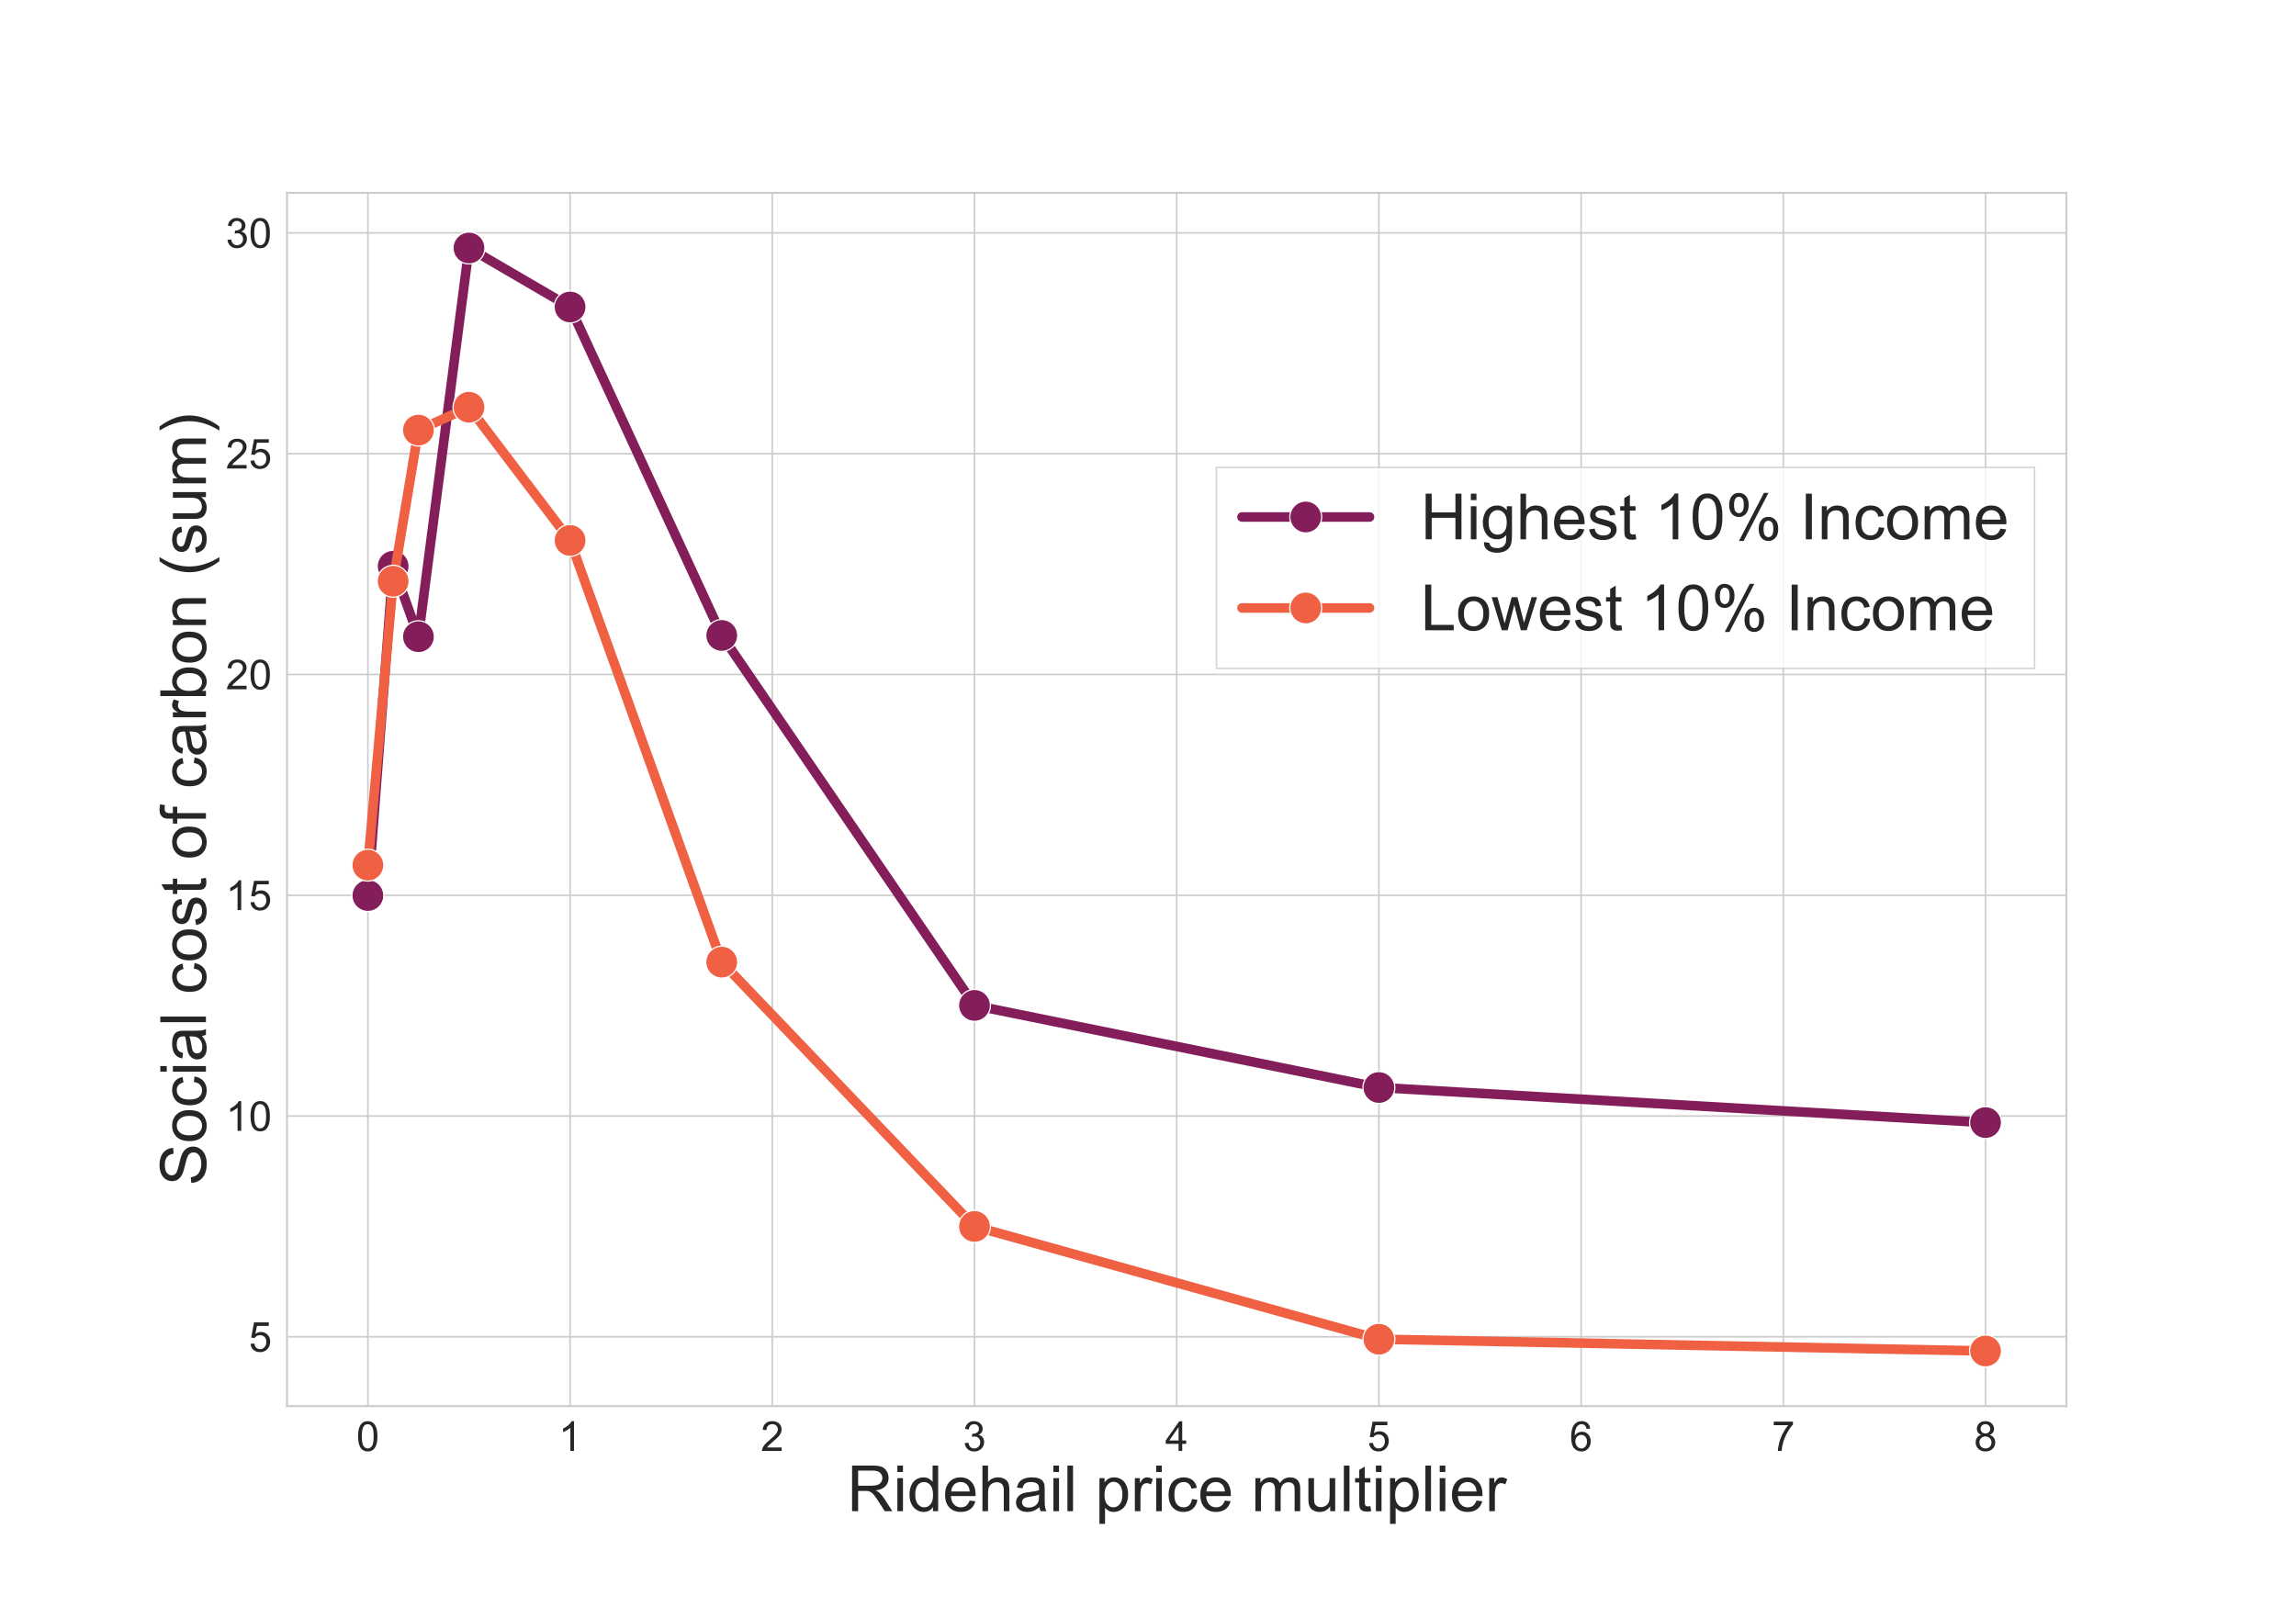
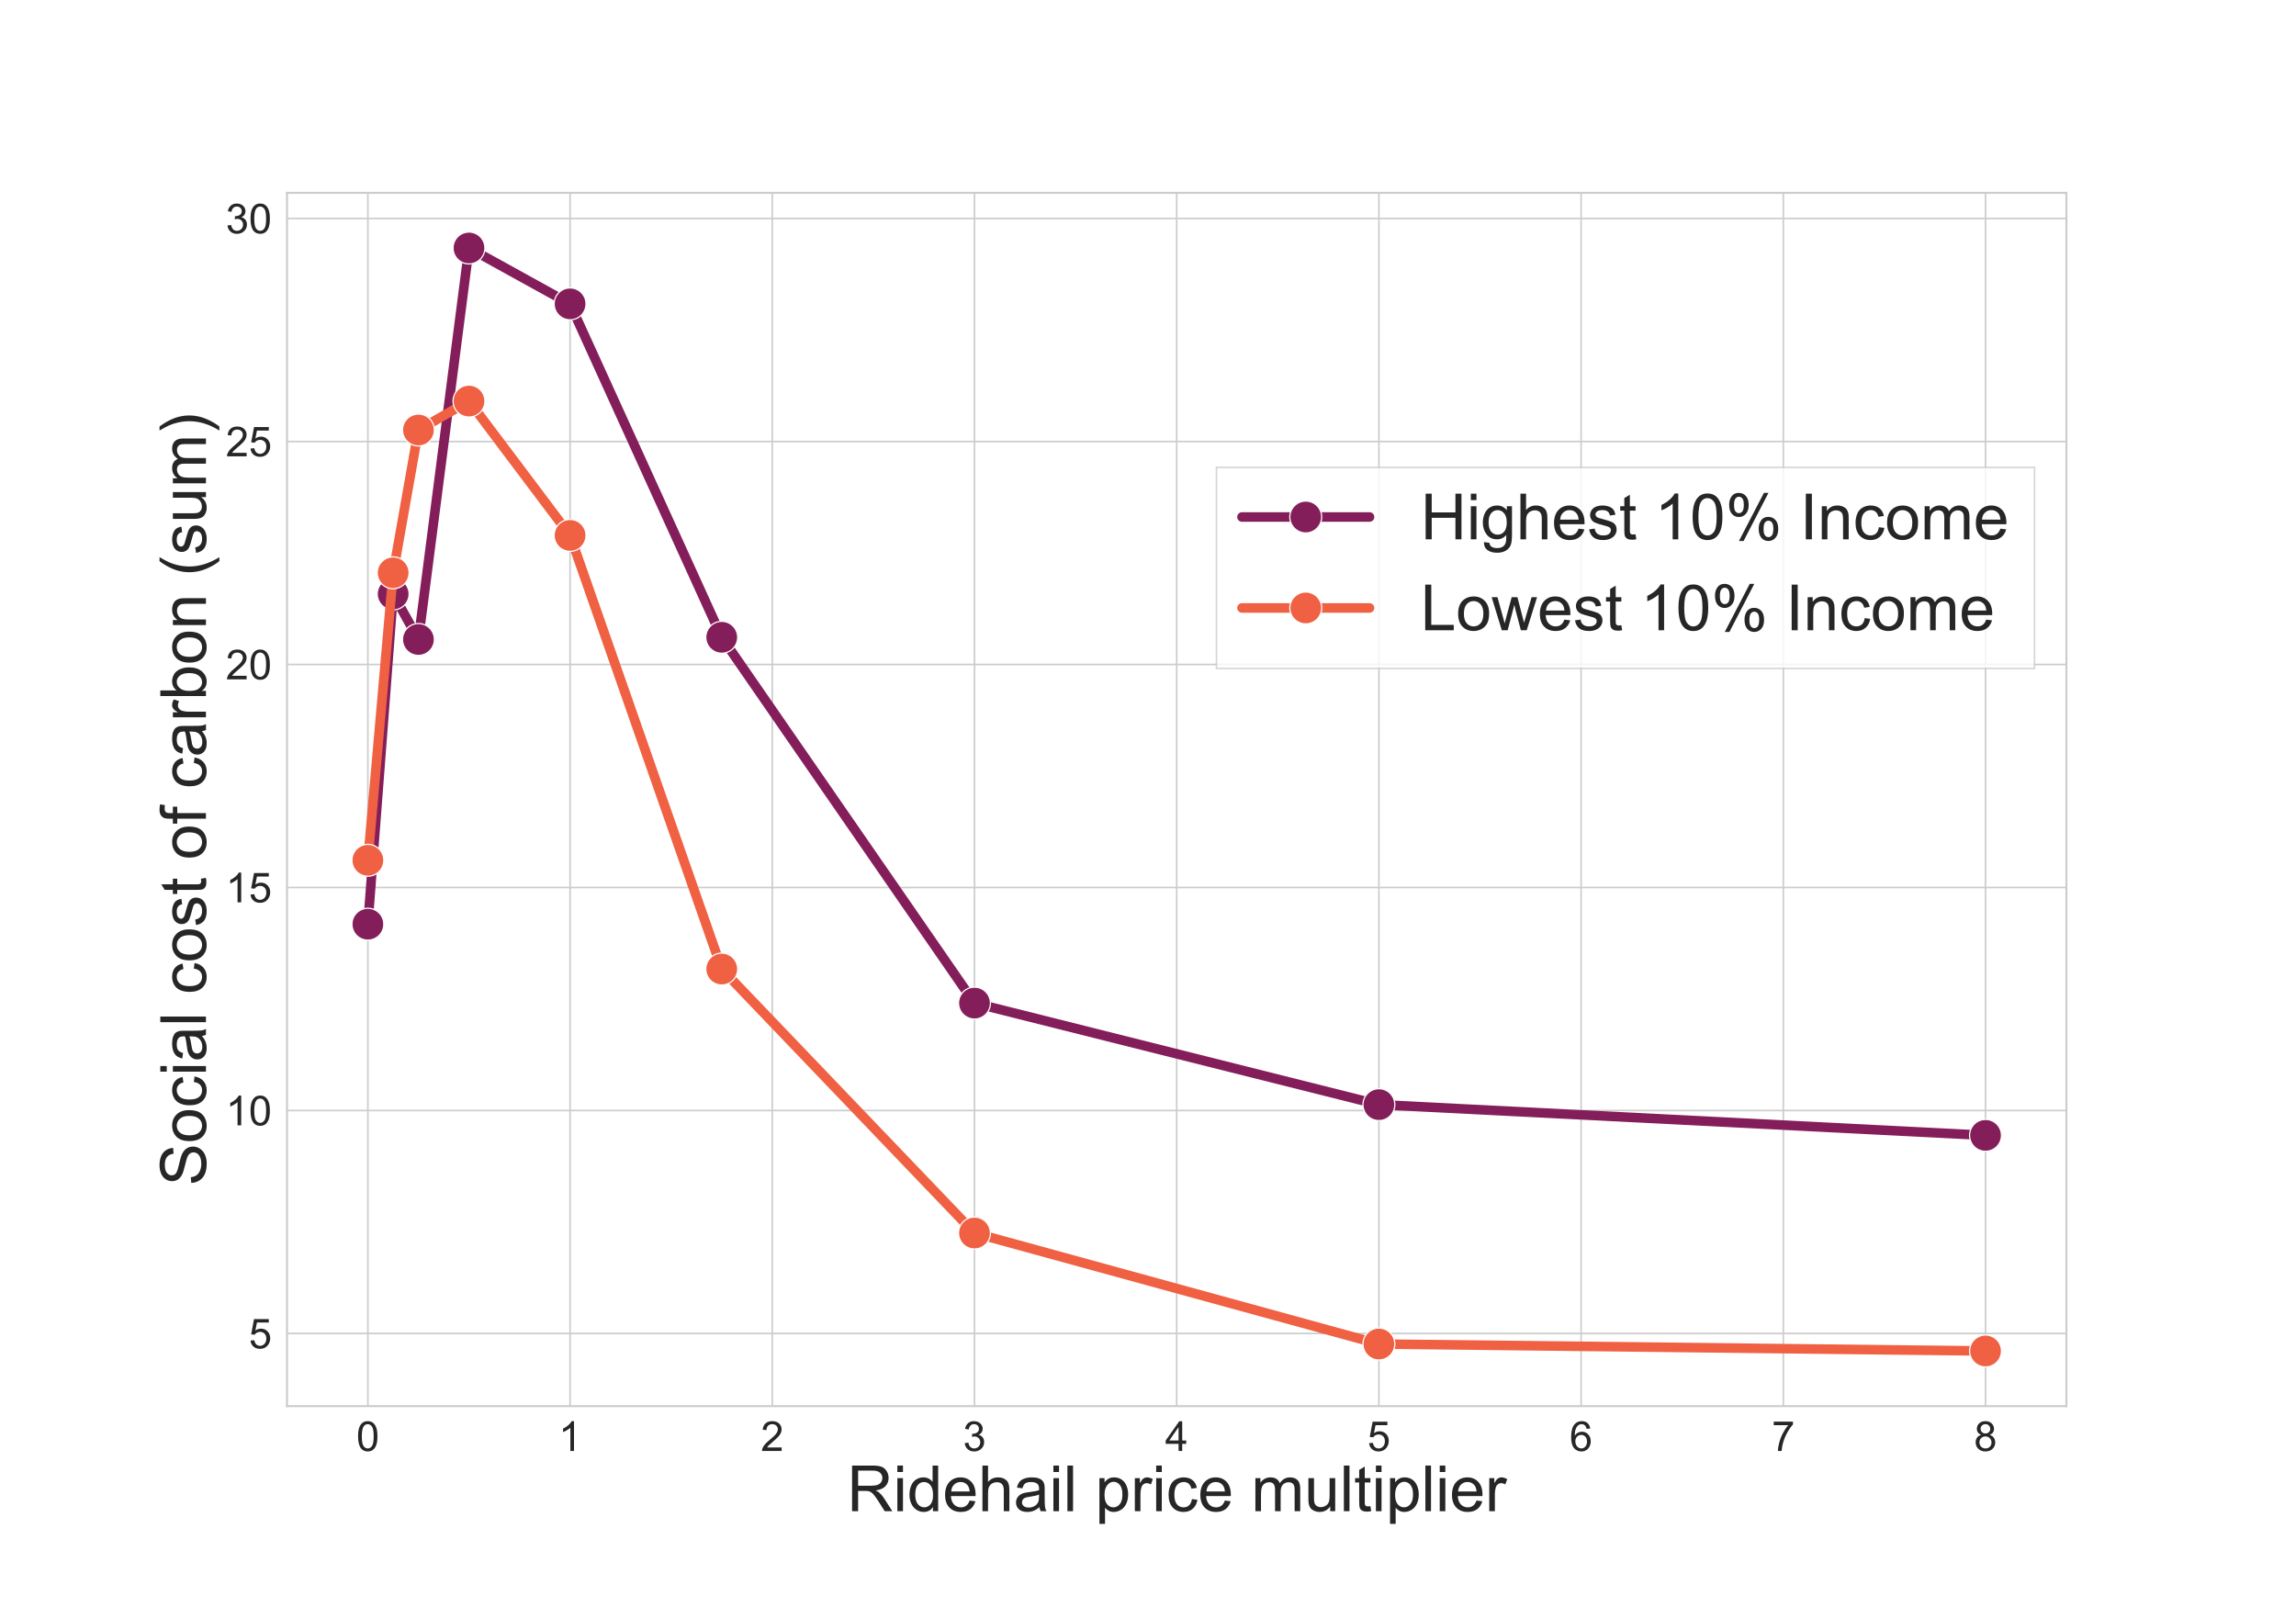
<svg xmlns="http://www.w3.org/2000/svg" xmlns:xlink="http://www.w3.org/1999/xlink" width="1440pt" height="1008pt" viewBox="0 0 1440 1008" version="1.1">
  <defs>
    <style type="text/css">*{stroke-linejoin: round; stroke-linecap: butt}</style>
  </defs>
  <g id="figure_1">
    <g id="patch_1">
      <path d="M 0 1008  L 1440 1008  L 1440 0  L 0 0  z " style="fill: #ffffff" />
    </g>
    <g id="axes_1">
      <g id="patch_2">
        <path d="M 180 882  L 1296 882  L 1296 120.96  L 180 120.96  z " style="fill: #ffffff" />
      </g>
      <g id="matplotlib.axis_1">
        <g id="xtick_1">
          <g id="line2d_1">
-             <path d="M 230.727 882  L 230.727 120.96  " clip-path="url(#p558433b19e)" style="fill: none; stroke: #cccccc; stroke-linecap: round" />
+             <path d="M 230.727 882  L 230.727 120.96  " clip-path="url(#peaf18dfb28)" style="fill: none; stroke: #cccccc; stroke-linecap: round" />
          </g>
          <g id="text_1">
            <g style="fill: #262626" transform="translate(223.4981 910.1103)scale(0.26 -0.26)">
              <defs>
                <path id="ArialMT-30" d="M 266 2259  Q 266 3072 433 3567  Q 600 4063 929 4331  Q 1259 4600 1759 4600  Q 2128 4600 2406 4451  Q 2684 4303 2865 4023  Q 3047 3744 3150 3342  Q 3253 2941 3253 2259  Q 3253 1453 3087 958  Q 2922 463 2592 192  Q 2263 -78 1759 -78  Q 1097 -78 719 397  Q 266 969 266 2259  z M 844 2259  Q 844 1131 1108 757  Q 1372 384 1759 384  Q 2147 384 2411 759  Q 2675 1134 2675 2259  Q 2675 3391 2411 3762  Q 2147 4134 1753 4134  Q 1366 4134 1134 3806  Q 844 3388 844 2259  z " transform="scale(0.015625)" />
              </defs>
              <use xlink:href="#ArialMT-30" />
            </g>
          </g>
        </g>
        <g id="xtick_2">
          <g id="line2d_2">
-             <path d="M 357.545 882  L 357.545 120.96  " clip-path="url(#p558433b19e)" style="fill: none; stroke: #cccccc; stroke-linecap: round" />
+             <path d="M 357.545 882  L 357.545 120.96  " clip-path="url(#peaf18dfb28)" style="fill: none; stroke: #cccccc; stroke-linecap: round" />
          </g>
          <g id="text_2">
            <g style="fill: #262626" transform="translate(350.3162 910.1103)scale(0.26 -0.26)">
              <defs>
                <path id="ArialMT-31" d="M 2384 0  L 1822 0  L 1822 3584  Q 1619 3391 1289 3197  Q 959 3003 697 2906  L 697 3450  Q 1169 3672 1522 3987  Q 1875 4303 2022 4600  L 2384 4600  L 2384 0  z " transform="scale(0.015625)" />
              </defs>
              <use xlink:href="#ArialMT-31" />
            </g>
          </g>
        </g>
        <g id="xtick_3">
          <g id="line2d_3">
-             <path d="M 484.364 882  L 484.364 120.96  " clip-path="url(#p558433b19e)" style="fill: none; stroke: #cccccc; stroke-linecap: round" />
+             <path d="M 484.364 882  L 484.364 120.96  " clip-path="url(#peaf18dfb28)" style="fill: none; stroke: #cccccc; stroke-linecap: round" />
          </g>
          <g id="text_3">
            <g style="fill: #262626" transform="translate(477.1344 910.1103)scale(0.26 -0.26)">
              <defs>
                <path id="ArialMT-32" d="M 3222 541  L 3222 0  L 194 0  Q 188 203 259 391  Q 375 700 629 1000  Q 884 1300 1366 1694  Q 2113 2306 2375 2664  Q 2638 3022 2638 3341  Q 2638 3675 2398 3904  Q 2159 4134 1775 4134  Q 1369 4134 1125 3890  Q 881 3647 878 3216  L 300 3275  Q 359 3922 746 4261  Q 1134 4600 1788 4600  Q 2447 4600 2831 4234  Q 3216 3869 3216 3328  Q 3216 3053 3103 2787  Q 2991 2522 2730 2228  Q 2469 1934 1863 1422  Q 1356 997 1212 845  Q 1069 694 975 541  L 3222 541  z " transform="scale(0.015625)" />
              </defs>
              <use xlink:href="#ArialMT-32" />
            </g>
          </g>
        </g>
        <g id="xtick_4">
          <g id="line2d_4">
-             <path d="M 611.182 882  L 611.182 120.96  " clip-path="url(#p558433b19e)" style="fill: none; stroke: #cccccc; stroke-linecap: round" />
+             <path d="M 611.182 882  L 611.182 120.96  " clip-path="url(#peaf18dfb28)" style="fill: none; stroke: #cccccc; stroke-linecap: round" />
          </g>
          <g id="text_4">
            <g style="fill: #262626" transform="translate(603.9526 910.1103)scale(0.26 -0.26)">
              <defs>
                <path id="ArialMT-33" d="M 269 1209  L 831 1284  Q 928 806 1161 595  Q 1394 384 1728 384  Q 2125 384 2398 659  Q 2672 934 2672 1341  Q 2672 1728 2419 1979  Q 2166 2231 1775 2231  Q 1616 2231 1378 2169  L 1441 2663  Q 1497 2656 1531 2656  Q 1891 2656 2178 2843  Q 2466 3031 2466 3422  Q 2466 3731 2256 3934  Q 2047 4138 1716 4138  Q 1388 4138 1169 3931  Q 950 3725 888 3313  L 325 3413  Q 428 3978 793 4289  Q 1159 4600 1703 4600  Q 2078 4600 2393 4439  Q 2709 4278 2876 4000  Q 3044 3722 3044 3409  Q 3044 3113 2884 2869  Q 2725 2625 2413 2481  Q 2819 2388 3044 2092  Q 3269 1797 3269 1353  Q 3269 753 2831 336  Q 2394 -81 1725 -81  Q 1122 -81 723 278  Q 325 638 269 1209  z " transform="scale(0.015625)" />
              </defs>
              <use xlink:href="#ArialMT-33" />
            </g>
          </g>
        </g>
        <g id="xtick_5">
          <g id="line2d_5">
-             <path d="M 738 882  L 738 120.96  " clip-path="url(#p558433b19e)" style="fill: none; stroke: #cccccc; stroke-linecap: round" />
+             <path d="M 738 882  L 738 120.96  " clip-path="url(#peaf18dfb28)" style="fill: none; stroke: #cccccc; stroke-linecap: round" />
          </g>
          <g id="text_5">
            <g style="fill: #262626" transform="translate(730.7708 910.1103)scale(0.26 -0.26)">
              <defs>
                <path id="ArialMT-34" d="M 2069 0  L 2069 1097  L 81 1097  L 81 1613  L 2172 4581  L 2631 4581  L 2631 1613  L 3250 1613  L 3250 1097  L 2631 1097  L 2631 0  L 2069 0  z M 2069 1613  L 2069 3678  L 634 1613  L 2069 1613  z " transform="scale(0.015625)" />
              </defs>
              <use xlink:href="#ArialMT-34" />
            </g>
          </g>
        </g>
        <g id="xtick_6">
          <g id="line2d_6">
-             <path d="M 864.818 882  L 864.818 120.96  " clip-path="url(#p558433b19e)" style="fill: none; stroke: #cccccc; stroke-linecap: round" />
+             <path d="M 864.818 882  L 864.818 120.96  " clip-path="url(#peaf18dfb28)" style="fill: none; stroke: #cccccc; stroke-linecap: round" />
          </g>
          <g id="text_6">
            <g style="fill: #262626" transform="translate(857.589 910.1103)scale(0.26 -0.26)">
              <defs>
                <path id="ArialMT-35" d="M 266 1200  L 856 1250  Q 922 819 1161 601  Q 1400 384 1738 384  Q 2144 384 2425 690  Q 2706 997 2706 1503  Q 2706 1984 2436 2262  Q 2166 2541 1728 2541  Q 1456 2541 1237 2417  Q 1019 2294 894 2097  L 366 2166  L 809 4519  L 3088 4519  L 3088 3981  L 1259 3981  L 1013 2750  Q 1425 3038 1878 3038  Q 2478 3038 2890 2622  Q 3303 2206 3303 1553  Q 3303 931 2941 478  Q 2500 -78 1738 -78  Q 1113 -78 717 272  Q 322 622 266 1200  z " transform="scale(0.015625)" />
              </defs>
              <use xlink:href="#ArialMT-35" />
            </g>
          </g>
        </g>
        <g id="xtick_7">
          <g id="line2d_7">
-             <path d="M 991.636 882  L 991.636 120.96  " clip-path="url(#p558433b19e)" style="fill: none; stroke: #cccccc; stroke-linecap: round" />
+             <path d="M 991.636 882  L 991.636 120.96  " clip-path="url(#peaf18dfb28)" style="fill: none; stroke: #cccccc; stroke-linecap: round" />
          </g>
          <g id="text_7">
            <g style="fill: #262626" transform="translate(984.4071 910.1103)scale(0.26 -0.26)">
              <defs>
                <path id="ArialMT-36" d="M 3184 3459  L 2625 3416  Q 2550 3747 2413 3897  Q 2184 4138 1850 4138  Q 1581 4138 1378 3988  Q 1113 3794 959 3422  Q 806 3050 800 2363  Q 1003 2672 1297 2822  Q 1591 2972 1913 2972  Q 2475 2972 2870 2558  Q 3266 2144 3266 1488  Q 3266 1056 3080 686  Q 2894 316 2569 119  Q 2244 -78 1831 -78  Q 1128 -78 684 439  Q 241 956 241 2144  Q 241 3472 731 4075  Q 1159 4600 1884 4600  Q 2425 4600 2770 4297  Q 3116 3994 3184 3459  z M 888 1484  Q 888 1194 1011 928  Q 1134 663 1356 523  Q 1578 384 1822 384  Q 2178 384 2434 671  Q 2691 959 2691 1453  Q 2691 1928 2437 2201  Q 2184 2475 1800 2475  Q 1419 2475 1153 2201  Q 888 1928 888 1484  z " transform="scale(0.015625)" />
              </defs>
              <use xlink:href="#ArialMT-36" />
            </g>
          </g>
        </g>
        <g id="xtick_8">
          <g id="line2d_8">
-             <path d="M 1118.455 882  L 1118.455 120.96  " clip-path="url(#p558433b19e)" style="fill: none; stroke: #cccccc; stroke-linecap: round" />
+             <path d="M 1118.455 882  L 1118.455 120.96  " clip-path="url(#peaf18dfb28)" style="fill: none; stroke: #cccccc; stroke-linecap: round" />
          </g>
          <g id="text_8">
            <g style="fill: #262626" transform="translate(1111.225 910.1103)scale(0.26 -0.26)">
              <defs>
                <path id="ArialMT-37" d="M 303 3981  L 303 4522  L 3269 4522  L 3269 4084  Q 2831 3619 2401 2847  Q 1972 2075 1738 1259  Q 1569 684 1522 0  L 944 0  Q 953 541 1156 1306  Q 1359 2072 1739 2783  Q 2119 3494 2547 3981  L 303 3981  z " transform="scale(0.015625)" />
              </defs>
              <use xlink:href="#ArialMT-37" />
            </g>
          </g>
        </g>
        <g id="xtick_9">
          <g id="line2d_9">
-             <path d="M 1245.273 882  L 1245.273 120.96  " clip-path="url(#p558433b19e)" style="fill: none; stroke: #cccccc; stroke-linecap: round" />
+             <path d="M 1245.273 882  L 1245.273 120.96  " clip-path="url(#peaf18dfb28)" style="fill: none; stroke: #cccccc; stroke-linecap: round" />
          </g>
          <g id="text_9">
            <g style="fill: #262626" transform="translate(1238.044 910.1103)scale(0.26 -0.26)">
              <defs>
                <path id="ArialMT-38" d="M 1131 2484  Q 781 2613 612 2850  Q 444 3088 444 3419  Q 444 3919 803 4259  Q 1163 4600 1759 4600  Q 2359 4600 2725 4251  Q 3091 3903 3091 3403  Q 3091 3084 2923 2848  Q 2756 2613 2416 2484  Q 2838 2347 3058 2040  Q 3278 1734 3278 1309  Q 3278 722 2862 322  Q 2447 -78 1769 -78  Q 1091 -78 675 323  Q 259 725 259 1325  Q 259 1772 486 2073  Q 713 2375 1131 2484  z M 1019 3438  Q 1019 3113 1228 2906  Q 1438 2700 1772 2700  Q 2097 2700 2305 2904  Q 2513 3109 2513 3406  Q 2513 3716 2298 3927  Q 2084 4138 1766 4138  Q 1444 4138 1231 3931  Q 1019 3725 1019 3438  z M 838 1322  Q 838 1081 952 856  Q 1066 631 1291 507  Q 1516 384 1775 384  Q 2178 384 2440 643  Q 2703 903 2703 1303  Q 2703 1709 2433 1975  Q 2163 2241 1756 2241  Q 1359 2241 1098 1978  Q 838 1716 838 1322  z " transform="scale(0.015625)" />
              </defs>
              <use xlink:href="#ArialMT-38" />
            </g>
          </g>
        </g>
        <g id="text_10">
          <g style="fill: #262626" transform="translate(531.2625 947.9091)scale(0.4 -0.4)">
            <defs>
              <path id="ArialMT-52" d="M 503 0  L 503 4581  L 2534 4581  Q 3147 4581 3465 4457  Q 3784 4334 3975 4021  Q 4166 3709 4166 3331  Q 4166 2844 3850 2509  Q 3534 2175 2875 2084  Q 3116 1969 3241 1856  Q 3506 1613 3744 1247  L 4541 0  L 3778 0  L 3172 953  Q 2906 1366 2734 1584  Q 2563 1803 2427 1890  Q 2291 1978 2150 2013  Q 2047 2034 1813 2034  L 1109 2034  L 1109 0  L 503 0  z M 1109 2559  L 2413 2559  Q 2828 2559 3062 2645  Q 3297 2731 3419 2920  Q 3541 3109 3541 3331  Q 3541 3656 3305 3865  Q 3069 4075 2559 4075  L 1109 4075  L 1109 2559  z " transform="scale(0.015625)" />
              <path id="ArialMT-69" d="M 425 3934  L 425 4581  L 988 4581  L 988 3934  L 425 3934  z M 425 0  L 425 3319  L 988 3319  L 988 0  L 425 0  z " transform="scale(0.015625)" />
              <path id="ArialMT-64" d="M 2575 0  L 2575 419  Q 2259 -75 1647 -75  Q 1250 -75 917 144  Q 584 363 401 755  Q 219 1147 219 1656  Q 219 2153 384 2558  Q 550 2963 881 3178  Q 1213 3394 1622 3394  Q 1922 3394 2156 3267  Q 2391 3141 2538 2938  L 2538 4581  L 3097 4581  L 3097 0  L 2575 0  z M 797 1656  Q 797 1019 1065 703  Q 1334 388 1700 388  Q 2069 388 2326 689  Q 2584 991 2584 1609  Q 2584 2291 2321 2609  Q 2059 2928 1675 2928  Q 1300 2928 1048 2622  Q 797 2316 797 1656  z " transform="scale(0.015625)" />
              <path id="ArialMT-65" d="M 2694 1069  L 3275 997  Q 3138 488 2766 206  Q 2394 -75 1816 -75  Q 1088 -75 661 373  Q 234 822 234 1631  Q 234 2469 665 2931  Q 1097 3394 1784 3394  Q 2450 3394 2872 2941  Q 3294 2488 3294 1666  Q 3294 1616 3291 1516  L 816 1516  Q 847 969 1125 678  Q 1403 388 1819 388  Q 2128 388 2347 550  Q 2566 713 2694 1069  z M 847 1978  L 2700 1978  Q 2663 2397 2488 2606  Q 2219 2931 1791 2931  Q 1403 2931 1139 2672  Q 875 2413 847 1978  z " transform="scale(0.015625)" />
              <path id="ArialMT-68" d="M 422 0  L 422 4581  L 984 4581  L 984 2938  Q 1378 3394 1978 3394  Q 2347 3394 2619 3248  Q 2891 3103 3008 2847  Q 3125 2591 3125 2103  L 3125 0  L 2563 0  L 2563 2103  Q 2563 2525 2380 2717  Q 2197 2909 1863 2909  Q 1613 2909 1392 2779  Q 1172 2650 1078 2428  Q 984 2206 984 1816  L 984 0  L 422 0  z " transform="scale(0.015625)" />
              <path id="ArialMT-61" d="M 2588 409  Q 2275 144 1986 34  Q 1697 -75 1366 -75  Q 819 -75 525 192  Q 231 459 231 875  Q 231 1119 342 1320  Q 453 1522 633 1644  Q 813 1766 1038 1828  Q 1203 1872 1538 1913  Q 2219 1994 2541 2106  Q 2544 2222 2544 2253  Q 2544 2597 2384 2738  Q 2169 2928 1744 2928  Q 1347 2928 1158 2789  Q 969 2650 878 2297  L 328 2372  Q 403 2725 575 2942  Q 747 3159 1072 3276  Q 1397 3394 1825 3394  Q 2250 3394 2515 3294  Q 2781 3194 2906 3042  Q 3031 2891 3081 2659  Q 3109 2516 3109 2141  L 3109 1391  Q 3109 606 3145 398  Q 3181 191 3288 0  L 2700 0  Q 2613 175 2588 409  z M 2541 1666  Q 2234 1541 1622 1453  Q 1275 1403 1131 1340  Q 988 1278 909 1158  Q 831 1038 831 891  Q 831 666 1001 516  Q 1172 366 1500 366  Q 1825 366 2078 508  Q 2331 650 2450 897  Q 2541 1088 2541 1459  L 2541 1666  z " transform="scale(0.015625)" />
              <path id="ArialMT-6c" d="M 409 0  L 409 4581  L 972 4581  L 972 0  L 409 0  z " transform="scale(0.015625)" />
              <path id="ArialMT-20" transform="scale(0.015625)" />
              <path id="ArialMT-70" d="M 422 -1272  L 422 3319  L 934 3319  L 934 2888  Q 1116 3141 1344 3267  Q 1572 3394 1897 3394  Q 2322 3394 2647 3175  Q 2972 2956 3137 2557  Q 3303 2159 3303 1684  Q 3303 1175 3120 767  Q 2938 359 2589 142  Q 2241 -75 1856 -75  Q 1575 -75 1351 44  Q 1128 163 984 344  L 984 -1272  L 422 -1272  z M 931 1641  Q 931 1000 1190 694  Q 1450 388 1819 388  Q 2194 388 2461 705  Q 2728 1022 2728 1688  Q 2728 2322 2467 2637  Q 2206 2953 1844 2953  Q 1484 2953 1207 2617  Q 931 2281 931 1641  z " transform="scale(0.015625)" />
              <path id="ArialMT-72" d="M 416 0  L 416 3319  L 922 3319  L 922 2816  Q 1116 3169 1280 3281  Q 1444 3394 1641 3394  Q 1925 3394 2219 3213  L 2025 2691  Q 1819 2813 1613 2813  Q 1428 2813 1281 2702  Q 1134 2591 1072 2394  Q 978 2094 978 1738  L 978 0  L 416 0  z " transform="scale(0.015625)" />
              <path id="ArialMT-63" d="M 2588 1216  L 3141 1144  Q 3050 572 2676 248  Q 2303 -75 1759 -75  Q 1078 -75 664 370  Q 250 816 250 1647  Q 250 2184 428 2587  Q 606 2991 970 3192  Q 1334 3394 1763 3394  Q 2303 3394 2647 3120  Q 2991 2847 3088 2344  L 2541 2259  Q 2463 2594 2264 2762  Q 2066 2931 1784 2931  Q 1359 2931 1093 2626  Q 828 2322 828 1663  Q 828 994 1084 691  Q 1341 388 1753 388  Q 2084 388 2306 591  Q 2528 794 2588 1216  z " transform="scale(0.015625)" />
              <path id="ArialMT-6d" d="M 422 0  L 422 3319  L 925 3319  L 925 2853  Q 1081 3097 1340 3245  Q 1600 3394 1931 3394  Q 2300 3394 2536 3241  Q 2772 3088 2869 2813  Q 3263 3394 3894 3394  Q 4388 3394 4653 3120  Q 4919 2847 4919 2278  L 4919 0  L 4359 0  L 4359 2091  Q 4359 2428 4304 2576  Q 4250 2725 4106 2815  Q 3963 2906 3769 2906  Q 3419 2906 3187 2673  Q 2956 2441 2956 1928  L 2956 0  L 2394 0  L 2394 2156  Q 2394 2531 2256 2718  Q 2119 2906 1806 2906  Q 1569 2906 1367 2781  Q 1166 2656 1075 2415  Q 984 2175 984 1722  L 984 0  L 422 0  z " transform="scale(0.015625)" />
              <path id="ArialMT-75" d="M 2597 0  L 2597 488  Q 2209 -75 1544 -75  Q 1250 -75 995 37  Q 741 150 617 320  Q 494 491 444 738  Q 409 903 409 1263  L 409 3319  L 972 3319  L 972 1478  Q 972 1038 1006 884  Q 1059 663 1231 536  Q 1403 409 1656 409  Q 1909 409 2131 539  Q 2353 669 2445 892  Q 2538 1116 2538 1541  L 2538 3319  L 3100 3319  L 3100 0  L 2597 0  z " transform="scale(0.015625)" />
              <path id="ArialMT-74" d="M 1650 503  L 1731 6  Q 1494 -44 1306 -44  Q 1000 -44 831 53  Q 663 150 594 308  Q 525 466 525 972  L 525 2881  L 113 2881  L 113 3319  L 525 3319  L 525 4141  L 1084 4478  L 1084 3319  L 1650 3319  L 1650 2881  L 1084 2881  L 1084 941  Q 1084 700 1114 631  Q 1144 563 1211 522  Q 1278 481 1403 481  Q 1497 481 1650 503  z " transform="scale(0.015625)" />
            </defs>
            <use xlink:href="#ArialMT-52" />
            <use xlink:href="#ArialMT-69" x="72.217" />
            <use xlink:href="#ArialMT-64" x="94.434" />
            <use xlink:href="#ArialMT-65" x="150.049" />
            <use xlink:href="#ArialMT-68" x="205.664" />
            <use xlink:href="#ArialMT-61" x="261.279" />
            <use xlink:href="#ArialMT-69" x="316.895" />
            <use xlink:href="#ArialMT-6c" x="339.111" />
            <use xlink:href="#ArialMT-20" x="361.328" />
            <use xlink:href="#ArialMT-70" x="389.111" />
            <use xlink:href="#ArialMT-72" x="444.727" />
            <use xlink:href="#ArialMT-69" x="478.027" />
            <use xlink:href="#ArialMT-63" x="500.244" />
            <use xlink:href="#ArialMT-65" x="550.244" />
            <use xlink:href="#ArialMT-20" x="605.859" />
            <use xlink:href="#ArialMT-6d" x="633.643" />
            <use xlink:href="#ArialMT-75" x="716.943" />
            <use xlink:href="#ArialMT-6c" x="772.559" />
            <use xlink:href="#ArialMT-74" x="794.775" />
            <use xlink:href="#ArialMT-69" x="822.559" />
            <use xlink:href="#ArialMT-70" x="844.775" />
            <use xlink:href="#ArialMT-6c" x="900.391" />
            <use xlink:href="#ArialMT-69" x="922.607" />
            <use xlink:href="#ArialMT-65" x="944.824" />
            <use xlink:href="#ArialMT-72" x="1000.439" />
          </g>
        </g>
      </g>
      <g id="matplotlib.axis_2">
        <g id="ytick_1">
          <g id="line2d_10">
-             <path d="M 180 838.518  L 1296 838.518  " clip-path="url(#p558433b19e)" style="fill: none; stroke: #cccccc; stroke-linecap: round" />
+             <path d="M 180 836.441  L 1296 836.441  " clip-path="url(#peaf18dfb28)" style="fill: none; stroke: #cccccc; stroke-linecap: round" />
          </g>
          <g id="text_11">
-             <g style="fill: #262626" transform="translate(156.0416 847.823)scale(0.26 -0.26)">
+             <g style="fill: #262626" transform="translate(156.0416 845.7459)scale(0.26 -0.26)">
              <use xlink:href="#ArialMT-35" />
            </g>
          </g>
        </g>
        <g id="ytick_2">
          <g id="line2d_11">
-             <path d="M 180 700.03  L 1296 700.03  " clip-path="url(#p558433b19e)" style="fill: none; stroke: #cccccc; stroke-linecap: round" />
+             <path d="M 180 696.562  L 1296 696.562  " clip-path="url(#peaf18dfb28)" style="fill: none; stroke: #cccccc; stroke-linecap: round" />
          </g>
          <g id="text_12">
-             <g style="fill: #262626" transform="translate(141.5831 709.3354)scale(0.26 -0.26)">
+             <g style="fill: #262626" transform="translate(141.5831 705.8668)scale(0.26 -0.26)">
              <use xlink:href="#ArialMT-31" />
              <use xlink:href="#ArialMT-30" x="55.615" />
            </g>
          </g>
        </g>
        <g id="ytick_3">
          <g id="line2d_12">
-             <path d="M 180 561.543  L 1296 561.543  " clip-path="url(#p558433b19e)" style="fill: none; stroke: #cccccc; stroke-linecap: round" />
+             <path d="M 180 556.683  L 1296 556.683  " clip-path="url(#peaf18dfb28)" style="fill: none; stroke: #cccccc; stroke-linecap: round" />
          </g>
          <g id="text_13">
-             <g style="fill: #262626" transform="translate(141.5831 570.8478)scale(0.26 -0.26)">
+             <g style="fill: #262626" transform="translate(141.5831 565.9878)scale(0.26 -0.26)">
              <use xlink:href="#ArialMT-31" />
              <use xlink:href="#ArialMT-35" x="55.615" />
            </g>
          </g>
        </g>
        <g id="ytick_4">
          <g id="line2d_13">
-             <path d="M 180 423.055  L 1296 423.055  " clip-path="url(#p558433b19e)" style="fill: none; stroke: #cccccc; stroke-linecap: round" />
+             <path d="M 180 416.804  L 1296 416.804  " clip-path="url(#peaf18dfb28)" style="fill: none; stroke: #cccccc; stroke-linecap: round" />
          </g>
          <g id="text_14">
-             <g style="fill: #262626" transform="translate(141.5831 432.3602)scale(0.26 -0.26)">
+             <g style="fill: #262626" transform="translate(141.5831 426.1087)scale(0.26 -0.26)">
              <use xlink:href="#ArialMT-32" />
              <use xlink:href="#ArialMT-30" x="55.615" />
            </g>
          </g>
        </g>
        <g id="ytick_5">
          <g id="line2d_14">
-             <path d="M 180 284.567  L 1296 284.567  " clip-path="url(#p558433b19e)" style="fill: none; stroke: #cccccc; stroke-linecap: round" />
+             <path d="M 180 276.925  L 1296 276.925  " clip-path="url(#peaf18dfb28)" style="fill: none; stroke: #cccccc; stroke-linecap: round" />
          </g>
          <g id="text_15">
-             <g style="fill: #262626" transform="translate(141.5831 293.8726)scale(0.26 -0.26)">
+             <g style="fill: #262626" transform="translate(141.5831 286.2297)scale(0.26 -0.26)">
              <use xlink:href="#ArialMT-32" />
              <use xlink:href="#ArialMT-35" x="55.615" />
            </g>
          </g>
        </g>
        <g id="ytick_6">
          <g id="line2d_15">
-             <path d="M 180 146.08  L 1296 146.08  " clip-path="url(#p558433b19e)" style="fill: none; stroke: #cccccc; stroke-linecap: round" />
+             <path d="M 180 137.046  L 1296 137.046  " clip-path="url(#peaf18dfb28)" style="fill: none; stroke: #cccccc; stroke-linecap: round" />
          </g>
          <g id="text_16">
-             <g style="fill: #262626" transform="translate(141.5831 155.385)scale(0.26 -0.26)">
+             <g style="fill: #262626" transform="translate(141.5831 146.3507)scale(0.26 -0.26)">
              <use xlink:href="#ArialMT-33" />
              <use xlink:href="#ArialMT-30" x="55.615" />
            </g>
          </g>
        </g>
        <g id="text_17">
          <g style="fill: #262626" transform="translate(129.1644 743.78)rotate(-90)scale(0.4 -0.4)">
            <defs>
              <path id="ArialMT-53" d="M 288 1472  L 859 1522  Q 900 1178 1048 958  Q 1197 738 1509 602  Q 1822 466 2213 466  Q 2559 466 2825 569  Q 3091 672 3220 851  Q 3350 1031 3350 1244  Q 3350 1459 3225 1620  Q 3100 1781 2813 1891  Q 2628 1963 1997 2114  Q 1366 2266 1113 2400  Q 784 2572 623 2826  Q 463 3081 463 3397  Q 463 3744 659 4045  Q 856 4347 1234 4503  Q 1613 4659 2075 4659  Q 2584 4659 2973 4495  Q 3363 4331 3572 4012  Q 3781 3694 3797 3291  L 3216 3247  Q 3169 3681 2898 3903  Q 2628 4125 2100 4125  Q 1550 4125 1298 3923  Q 1047 3722 1047 3438  Q 1047 3191 1225 3031  Q 1400 2872 2139 2705  Q 2878 2538 3153 2413  Q 3553 2228 3743 1945  Q 3934 1663 3934 1294  Q 3934 928 3725 604  Q 3516 281 3123 101  Q 2731 -78 2241 -78  Q 1619 -78 1198 103  Q 778 284 539 648  Q 300 1013 288 1472  z " transform="scale(0.015625)" />
              <path id="ArialMT-6f" d="M 213 1659  Q 213 2581 725 3025  Q 1153 3394 1769 3394  Q 2453 3394 2887 2945  Q 3322 2497 3322 1706  Q 3322 1066 3130 698  Q 2938 331 2570 128  Q 2203 -75 1769 -75  Q 1072 -75 642 372  Q 213 819 213 1659  z M 791 1659  Q 791 1022 1069 705  Q 1347 388 1769 388  Q 2188 388 2466 706  Q 2744 1025 2744 1678  Q 2744 2294 2464 2611  Q 2184 2928 1769 2928  Q 1347 2928 1069 2612  Q 791 2297 791 1659  z " transform="scale(0.015625)" />
              <path id="ArialMT-73" d="M 197 991  L 753 1078  Q 800 744 1014 566  Q 1228 388 1613 388  Q 2000 388 2187 545  Q 2375 703 2375 916  Q 2375 1106 2209 1216  Q 2094 1291 1634 1406  Q 1016 1563 777 1677  Q 538 1791 414 1992  Q 291 2194 291 2438  Q 291 2659 392 2848  Q 494 3038 669 3163  Q 800 3259 1026 3326  Q 1253 3394 1513 3394  Q 1903 3394 2198 3281  Q 2494 3169 2634 2976  Q 2775 2784 2828 2463  L 2278 2388  Q 2241 2644 2061 2787  Q 1881 2931 1553 2931  Q 1166 2931 1000 2803  Q 834 2675 834 2503  Q 834 2394 903 2306  Q 972 2216 1119 2156  Q 1203 2125 1616 2013  Q 2213 1853 2448 1751  Q 2684 1650 2818 1456  Q 2953 1263 2953 975  Q 2953 694 2789 445  Q 2625 197 2315 61  Q 2006 -75 1616 -75  Q 969 -75 630 194  Q 291 463 197 991  z " transform="scale(0.015625)" />
              <path id="ArialMT-66" d="M 556 0  L 556 2881  L 59 2881  L 59 3319  L 556 3319  L 556 3672  Q 556 4006 616 4169  Q 697 4388 901 4523  Q 1106 4659 1475 4659  Q 1713 4659 2000 4603  L 1916 4113  Q 1741 4144 1584 4144  Q 1328 4144 1222 4034  Q 1116 3925 1116 3625  L 1116 3319  L 1763 3319  L 1763 2881  L 1116 2881  L 1116 0  L 556 0  z " transform="scale(0.015625)" />
              <path id="ArialMT-62" d="M 941 0  L 419 0  L 419 4581  L 981 4581  L 981 2947  Q 1338 3394 1891 3394  Q 2197 3394 2470 3270  Q 2744 3147 2920 2923  Q 3097 2700 3197 2384  Q 3297 2069 3297 1709  Q 3297 856 2875 390  Q 2453 -75 1863 -75  Q 1275 -75 941 416  L 941 0  z M 934 1684  Q 934 1088 1097 822  Q 1363 388 1816 388  Q 2184 388 2453 708  Q 2722 1028 2722 1663  Q 2722 2313 2464 2622  Q 2206 2931 1841 2931  Q 1472 2931 1203 2611  Q 934 2291 934 1684  z " transform="scale(0.015625)" />
              <path id="ArialMT-6e" d="M 422 0  L 422 3319  L 928 3319  L 928 2847  Q 1294 3394 1984 3394  Q 2284 3394 2536 3286  Q 2788 3178 2913 3003  Q 3038 2828 3088 2588  Q 3119 2431 3119 2041  L 3119 0  L 2556 0  L 2556 2019  Q 2556 2363 2490 2533  Q 2425 2703 2258 2804  Q 2091 2906 1866 2906  Q 1506 2906 1245 2678  Q 984 2450 984 1813  L 984 0  L 422 0  z " transform="scale(0.015625)" />
              <path id="ArialMT-28" d="M 1497 -1347  Q 1031 -759 709 28  Q 388 816 388 1659  Q 388 2403 628 3084  Q 909 3875 1497 4659  L 1900 4659  Q 1522 4009 1400 3731  Q 1209 3300 1100 2831  Q 966 2247 966 1656  Q 966 153 1900 -1347  L 1497 -1347  z " transform="scale(0.015625)" />
              <path id="ArialMT-29" d="M 791 -1347  L 388 -1347  Q 1322 153 1322 1656  Q 1322 2244 1188 2822  Q 1081 3291 891 3722  Q 769 4003 388 4659  L 791 4659  Q 1378 3875 1659 3084  Q 1900 2403 1900 1659  Q 1900 816 1576 28  Q 1253 -759 791 -1347  z " transform="scale(0.015625)" />
            </defs>
            <use xlink:href="#ArialMT-53" />
            <use xlink:href="#ArialMT-6f" x="66.699" />
            <use xlink:href="#ArialMT-63" x="122.314" />
            <use xlink:href="#ArialMT-69" x="172.314" />
            <use xlink:href="#ArialMT-61" x="194.531" />
            <use xlink:href="#ArialMT-6c" x="250.146" />
            <use xlink:href="#ArialMT-20" x="272.363" />
            <use xlink:href="#ArialMT-63" x="300.146" />
            <use xlink:href="#ArialMT-6f" x="350.146" />
            <use xlink:href="#ArialMT-73" x="405.762" />
            <use xlink:href="#ArialMT-74" x="455.762" />
            <use xlink:href="#ArialMT-20" x="483.545" />
            <use xlink:href="#ArialMT-6f" x="511.328" />
            <use xlink:href="#ArialMT-66" x="566.943" />
            <use xlink:href="#ArialMT-20" x="594.727" />
            <use xlink:href="#ArialMT-63" x="622.51" />
            <use xlink:href="#ArialMT-61" x="672.51" />
            <use xlink:href="#ArialMT-72" x="728.125" />
            <use xlink:href="#ArialMT-62" x="761.426" />
            <use xlink:href="#ArialMT-6f" x="817.041" />
            <use xlink:href="#ArialMT-6e" x="872.656" />
            <use xlink:href="#ArialMT-20" x="928.271" />
            <use xlink:href="#ArialMT-28" x="956.055" />
            <use xlink:href="#ArialMT-73" x="989.355" />
            <use xlink:href="#ArialMT-75" x="1039.355" />
            <use xlink:href="#ArialMT-6d" x="1094.971" />
            <use xlink:href="#ArialMT-29" x="1178.271" />
          </g>
        </g>
      </g>
      <g id="line2d_16">
-         <path d="M 230.727 561.724  L 246.58 355.173  L 262.432 399.378  L 294.136 155.553  L 357.545 192.558  L 452.659 398.583  L 611.182 630.638  L 864.818 682.147  L 1245.273 704.155  " clip-path="url(#p558433b19e)" style="fill: none; stroke: #841e5a; stroke-width: 6; stroke-linecap: round" />
+         <path d="M 230.727 579.701  L 246.58 372.576  L 262.432 401.107  L 294.136 155.553  L 357.545 190.604  L 452.659 399.747  L 611.182 629.188  L 864.818 692.884  L 1245.273 712.167  " clip-path="url(#peaf18dfb28)" style="fill: none; stroke: #841e5a; stroke-width: 6; stroke-linecap: round" />
        <defs>
-           <path id="m0c99e754de" d="M 0 10  C 2.652 10 5.196 8.946 7.071 7.071  C 8.946 5.196 10 2.652 10 0  C 10 -2.652 8.946 -5.196 7.071 -7.071  C 5.196 -8.946 2.652 -10 0 -10  C -2.652 -10 -5.196 -8.946 -7.071 -7.071  C -8.946 -5.196 -10 -2.652 -10 0  C -10 2.652 -8.946 5.196 -7.071 7.071  C -5.196 8.946 -2.652 10 0 10  z " style="stroke: #ffffff; stroke-width: 0.75" />
+           <path id="m8f19e7d7d5" d="M 0 10  C 2.652 10 5.196 8.946 7.071 7.071  C 8.946 5.196 10 2.652 10 0  C 10 -2.652 8.946 -5.196 7.071 -7.071  C 5.196 -8.946 2.652 -10 0 -10  C -2.652 -10 -5.196 -8.946 -7.071 -7.071  C -8.946 -5.196 -10 -2.652 -10 0  C -10 2.652 -8.946 5.196 -7.071 7.071  C -5.196 8.946 -2.652 10 0 10  z " style="stroke: #ffffff; stroke-width: 0.75" />
        </defs>
-         <g clip-path="url(#p558433b19e)">
-           <use xlink:href="#m0c99e754de" x="230.727" y="561.724" style="fill: #841e5a; stroke: #ffffff; stroke-width: 0.75" />
-           <use xlink:href="#m0c99e754de" x="246.58" y="355.173" style="fill: #841e5a; stroke: #ffffff; stroke-width: 0.75" />
-           <use xlink:href="#m0c99e754de" x="262.432" y="399.378" style="fill: #841e5a; stroke: #ffffff; stroke-width: 0.75" />
-           <use xlink:href="#m0c99e754de" x="294.136" y="155.553" style="fill: #841e5a; stroke: #ffffff; stroke-width: 0.75" />
-           <use xlink:href="#m0c99e754de" x="357.545" y="192.558" style="fill: #841e5a; stroke: #ffffff; stroke-width: 0.75" />
-           <use xlink:href="#m0c99e754de" x="452.659" y="398.583" style="fill: #841e5a; stroke: #ffffff; stroke-width: 0.75" />
-           <use xlink:href="#m0c99e754de" x="611.182" y="630.638" style="fill: #841e5a; stroke: #ffffff; stroke-width: 0.75" />
-           <use xlink:href="#m0c99e754de" x="864.818" y="682.147" style="fill: #841e5a; stroke: #ffffff; stroke-width: 0.75" />
-           <use xlink:href="#m0c99e754de" x="1245.273" y="704.155" style="fill: #841e5a; stroke: #ffffff; stroke-width: 0.75" />
+         <g clip-path="url(#peaf18dfb28)">
+           <use xlink:href="#m8f19e7d7d5" x="230.727" y="579.701" style="fill: #841e5a; stroke: #ffffff; stroke-width: 0.75" />
+           <use xlink:href="#m8f19e7d7d5" x="246.58" y="372.576" style="fill: #841e5a; stroke: #ffffff; stroke-width: 0.75" />
+           <use xlink:href="#m8f19e7d7d5" x="262.432" y="401.107" style="fill: #841e5a; stroke: #ffffff; stroke-width: 0.75" />
+           <use xlink:href="#m8f19e7d7d5" x="294.136" y="155.553" style="fill: #841e5a; stroke: #ffffff; stroke-width: 0.75" />
+           <use xlink:href="#m8f19e7d7d5" x="357.545" y="190.604" style="fill: #841e5a; stroke: #ffffff; stroke-width: 0.75" />
+           <use xlink:href="#m8f19e7d7d5" x="452.659" y="399.747" style="fill: #841e5a; stroke: #ffffff; stroke-width: 0.75" />
+           <use xlink:href="#m8f19e7d7d5" x="611.182" y="629.188" style="fill: #841e5a; stroke: #ffffff; stroke-width: 0.75" />
+           <use xlink:href="#m8f19e7d7d5" x="864.818" y="692.884" style="fill: #841e5a; stroke: #ffffff; stroke-width: 0.75" />
+           <use xlink:href="#m8f19e7d7d5" x="1245.273" y="712.167" style="fill: #841e5a; stroke: #ffffff; stroke-width: 0.75" />
        </g>
      </g>
      <g id="line2d_17">
-         <path d="M 230.727 542.66  L 246.58 364.584  L 262.432 269.793  L 294.136 255.436  L 357.545 339.001  L 452.659 603.509  L 611.182 769.295  L 864.818 840.022  L 1245.273 847.407  " clip-path="url(#p558433b19e)" style="fill: none; stroke: #f06043; stroke-width: 6; stroke-linecap: round" />
+         <path d="M 230.727 539.621  L 246.58 359.3  L 262.432 269.726  L 294.136 251.579  L 357.545 335.84  L 452.659 607.835  L 611.182 773.422  L 864.818 843.042  L 1245.273 847.407  " clip-path="url(#peaf18dfb28)" style="fill: none; stroke: #f06043; stroke-width: 6; stroke-linecap: round" />
        <defs>
-           <path id="m2bd2cf67cd" d="M 0 10  C 2.652 10 5.196 8.946 7.071 7.071  C 8.946 5.196 10 2.652 10 0  C 10 -2.652 8.946 -5.196 7.071 -7.071  C 5.196 -8.946 2.652 -10 0 -10  C -2.652 -10 -5.196 -8.946 -7.071 -7.071  C -8.946 -5.196 -10 -2.652 -10 0  C -10 2.652 -8.946 5.196 -7.071 7.071  C -5.196 8.946 -2.652 10 0 10  z " style="stroke: #ffffff; stroke-width: 0.75" />
+           <path id="m1f20d97c4b" d="M 0 10  C 2.652 10 5.196 8.946 7.071 7.071  C 8.946 5.196 10 2.652 10 0  C 10 -2.652 8.946 -5.196 7.071 -7.071  C 5.196 -8.946 2.652 -10 0 -10  C -2.652 -10 -5.196 -8.946 -7.071 -7.071  C -8.946 -5.196 -10 -2.652 -10 0  C -10 2.652 -8.946 5.196 -7.071 7.071  C -5.196 8.946 -2.652 10 0 10  z " style="stroke: #ffffff; stroke-width: 0.75" />
        </defs>
-         <g clip-path="url(#p558433b19e)">
-           <use xlink:href="#m2bd2cf67cd" x="230.727" y="542.66" style="fill: #f06043; stroke: #ffffff; stroke-width: 0.75" />
-           <use xlink:href="#m2bd2cf67cd" x="246.58" y="364.584" style="fill: #f06043; stroke: #ffffff; stroke-width: 0.75" />
-           <use xlink:href="#m2bd2cf67cd" x="262.432" y="269.793" style="fill: #f06043; stroke: #ffffff; stroke-width: 0.75" />
-           <use xlink:href="#m2bd2cf67cd" x="294.136" y="255.436" style="fill: #f06043; stroke: #ffffff; stroke-width: 0.75" />
-           <use xlink:href="#m2bd2cf67cd" x="357.545" y="339.001" style="fill: #f06043; stroke: #ffffff; stroke-width: 0.75" />
-           <use xlink:href="#m2bd2cf67cd" x="452.659" y="603.509" style="fill: #f06043; stroke: #ffffff; stroke-width: 0.75" />
-           <use xlink:href="#m2bd2cf67cd" x="611.182" y="769.295" style="fill: #f06043; stroke: #ffffff; stroke-width: 0.75" />
-           <use xlink:href="#m2bd2cf67cd" x="864.818" y="840.022" style="fill: #f06043; stroke: #ffffff; stroke-width: 0.75" />
-           <use xlink:href="#m2bd2cf67cd" x="1245.273" y="847.407" style="fill: #f06043; stroke: #ffffff; stroke-width: 0.75" />
+         <g clip-path="url(#peaf18dfb28)">
+           <use xlink:href="#m1f20d97c4b" x="230.727" y="539.621" style="fill: #f06043; stroke: #ffffff; stroke-width: 0.75" />
+           <use xlink:href="#m1f20d97c4b" x="246.58" y="359.3" style="fill: #f06043; stroke: #ffffff; stroke-width: 0.75" />
+           <use xlink:href="#m1f20d97c4b" x="262.432" y="269.726" style="fill: #f06043; stroke: #ffffff; stroke-width: 0.75" />
+           <use xlink:href="#m1f20d97c4b" x="294.136" y="251.579" style="fill: #f06043; stroke: #ffffff; stroke-width: 0.75" />
+           <use xlink:href="#m1f20d97c4b" x="357.545" y="335.84" style="fill: #f06043; stroke: #ffffff; stroke-width: 0.75" />
+           <use xlink:href="#m1f20d97c4b" x="452.659" y="607.835" style="fill: #f06043; stroke: #ffffff; stroke-width: 0.75" />
+           <use xlink:href="#m1f20d97c4b" x="611.182" y="773.422" style="fill: #f06043; stroke: #ffffff; stroke-width: 0.75" />
+           <use xlink:href="#m1f20d97c4b" x="864.818" y="843.042" style="fill: #f06043; stroke: #ffffff; stroke-width: 0.75" />
+           <use xlink:href="#m1f20d97c4b" x="1245.273" y="847.407" style="fill: #f06043; stroke: #ffffff; stroke-width: 0.75" />
        </g>
      </g>
      <g id="line2d_18" />
      <g id="line2d_19" />
      <g id="patch_3">
        <path d="M 180 882  L 180 120.96  " style="fill: none; stroke: #cccccc; stroke-width: 1.25; stroke-linejoin: miter; stroke-linecap: square" />
      </g>
      <g id="patch_4">
        <path d="M 1296 882  L 1296 120.96  " style="fill: none; stroke: #cccccc; stroke-width: 1.25; stroke-linejoin: miter; stroke-linecap: square" />
      </g>
      <g id="patch_5">
        <path d="M 180 882  L 1296 882  " style="fill: none; stroke: #cccccc; stroke-width: 1.25; stroke-linejoin: miter; stroke-linecap: square" />
      </g>
      <g id="patch_6">
        <path d="M 180 120.96  L 1296 120.96  " style="fill: none; stroke: #cccccc; stroke-width: 1.25; stroke-linejoin: miter; stroke-linecap: square" />
      </g>
      <g id="legend_1">
        <g id="patch_7">
          <path d="M 762.938 419.287  L 1276 419.287  L 1276 293.168  L 762.938 293.168  z " style="fill: #ffffff; opacity: 0.8; stroke: #cccccc; stroke-linejoin: miter" />
        </g>
        <g id="line2d_20">
          <path d="M 778.938 324.287  L 818.938 324.287  L 858.938 324.287  " style="fill: none; stroke: #841e5a; stroke-width: 6; stroke-linecap: round" />
          <g>
-             <use xlink:href="#m0c99e754de" x="818.938" y="324.287" style="fill: #841e5a; stroke: #ffffff; stroke-width: 0.75" />
+             <use xlink:href="#m8f19e7d7d5" x="818.938" y="324.287" style="fill: #841e5a; stroke: #ffffff; stroke-width: 0.75" />
          </g>
        </g>
        <g id="text_18">
          <g style="fill: #262626" transform="translate(890.9375 338.2867)scale(0.4 -0.4)">
            <defs>
              <path id="ArialMT-48" d="M 513 0  L 513 4581  L 1119 4581  L 1119 2700  L 3500 2700  L 3500 4581  L 4106 4581  L 4106 0  L 3500 0  L 3500 2159  L 1119 2159  L 1119 0  L 513 0  z " transform="scale(0.015625)" />
              <path id="ArialMT-67" d="M 319 -275  L 866 -356  Q 900 -609 1056 -725  Q 1266 -881 1628 -881  Q 2019 -881 2231 -725  Q 2444 -569 2519 -288  Q 2563 -116 2559 434  Q 2191 0 1641 0  Q 956 0 581 494  Q 206 988 206 1678  Q 206 2153 378 2554  Q 550 2956 876 3175  Q 1203 3394 1644 3394  Q 2231 3394 2613 2919  L 2613 3319  L 3131 3319  L 3131 450  Q 3131 -325 2973 -648  Q 2816 -972 2473 -1159  Q 2131 -1347 1631 -1347  Q 1038 -1347 672 -1080  Q 306 -813 319 -275  z M 784 1719  Q 784 1066 1043 766  Q 1303 466 1694 466  Q 2081 466 2343 764  Q 2606 1063 2606 1700  Q 2606 2309 2336 2618  Q 2066 2928 1684 2928  Q 1309 2928 1046 2623  Q 784 2319 784 1719  z " transform="scale(0.015625)" />
              <path id="ArialMT-25" d="M 372 3481  Q 372 3972 619 4315  Q 866 4659 1334 4659  Q 1766 4659 2048 4351  Q 2331 4044 2331 3447  Q 2331 2866 2045 2552  Q 1759 2238 1341 2238  Q 925 2238 648 2547  Q 372 2856 372 3481  z M 1350 4272  Q 1141 4272 1002 4090  Q 863 3909 863 3425  Q 863 2984 1003 2804  Q 1144 2625 1350 2625  Q 1563 2625 1702 2806  Q 1841 2988 1841 3469  Q 1841 3913 1700 4092  Q 1559 4272 1350 4272  z M 1353 -169  L 3859 4659  L 4316 4659  L 1819 -169  L 1353 -169  z M 3334 1075  Q 3334 1569 3581 1911  Q 3828 2253 4300 2253  Q 4731 2253 5014 1945  Q 5297 1638 5297 1041  Q 5297 459 5011 145  Q 4725 -169 4303 -169  Q 3888 -169 3611 142  Q 3334 453 3334 1075  z M 4316 1866  Q 4103 1866 3964 1684  Q 3825 1503 3825 1019  Q 3825 581 3965 400  Q 4106 219 4313 219  Q 4528 219 4667 400  Q 4806 581 4806 1063  Q 4806 1506 4665 1686  Q 4525 1866 4316 1866  z " transform="scale(0.015625)" />
              <path id="ArialMT-49" d="M 597 0  L 597 4581  L 1203 4581  L 1203 0  L 597 0  z " transform="scale(0.015625)" />
            </defs>
            <use xlink:href="#ArialMT-48" />
            <use xlink:href="#ArialMT-69" x="72.217" />
            <use xlink:href="#ArialMT-67" x="94.434" />
            <use xlink:href="#ArialMT-68" x="150.049" />
            <use xlink:href="#ArialMT-65" x="205.664" />
            <use xlink:href="#ArialMT-73" x="261.279" />
            <use xlink:href="#ArialMT-74" x="311.279" />
            <use xlink:href="#ArialMT-20" x="339.062" />
            <use xlink:href="#ArialMT-31" x="366.846" />
            <use xlink:href="#ArialMT-30" x="422.461" />
            <use xlink:href="#ArialMT-25" x="478.076" />
            <use xlink:href="#ArialMT-20" x="566.992" />
            <use xlink:href="#ArialMT-49" x="594.775" />
            <use xlink:href="#ArialMT-6e" x="622.559" />
            <use xlink:href="#ArialMT-63" x="678.174" />
            <use xlink:href="#ArialMT-6f" x="728.174" />
            <use xlink:href="#ArialMT-6d" x="783.789" />
            <use xlink:href="#ArialMT-65" x="867.09" />
          </g>
        </g>
        <g id="line2d_21">
          <path d="M 778.938 381.337  L 818.938 381.337  L 858.938 381.337  " style="fill: none; stroke: #f06043; stroke-width: 6; stroke-linecap: round" />
          <g>
-             <use xlink:href="#m2bd2cf67cd" x="818.938" y="381.337" style="fill: #f06043; stroke: #ffffff; stroke-width: 0.75" />
+             <use xlink:href="#m1f20d97c4b" x="818.938" y="381.337" style="fill: #f06043; stroke: #ffffff; stroke-width: 0.75" />
          </g>
        </g>
        <g id="text_19">
          <g style="fill: #262626" transform="translate(890.9375 395.3367)scale(0.4 -0.4)">
            <defs>
              <path id="ArialMT-4c" d="M 469 0  L 469 4581  L 1075 4581  L 1075 541  L 3331 541  L 3331 0  L 469 0  z " transform="scale(0.015625)" />
              <path id="ArialMT-77" d="M 1034 0  L 19 3319  L 600 3319  L 1128 1403  L 1325 691  Q 1338 744 1497 1375  L 2025 3319  L 2603 3319  L 3100 1394  L 3266 759  L 3456 1400  L 4025 3319  L 4572 3319  L 3534 0  L 2950 0  L 2422 1988  L 2294 2553  L 1622 0  L 1034 0  z " transform="scale(0.015625)" />
            </defs>
            <use xlink:href="#ArialMT-4c" />
            <use xlink:href="#ArialMT-6f" x="55.615" />
            <use xlink:href="#ArialMT-77" x="111.23" />
            <use xlink:href="#ArialMT-65" x="183.447" />
            <use xlink:href="#ArialMT-73" x="239.062" />
            <use xlink:href="#ArialMT-74" x="289.062" />
            <use xlink:href="#ArialMT-20" x="316.846" />
            <use xlink:href="#ArialMT-31" x="344.629" />
            <use xlink:href="#ArialMT-30" x="400.244" />
            <use xlink:href="#ArialMT-25" x="455.859" />
            <use xlink:href="#ArialMT-20" x="544.775" />
            <use xlink:href="#ArialMT-49" x="572.559" />
            <use xlink:href="#ArialMT-6e" x="600.342" />
            <use xlink:href="#ArialMT-63" x="655.957" />
            <use xlink:href="#ArialMT-6f" x="705.957" />
            <use xlink:href="#ArialMT-6d" x="761.572" />
            <use xlink:href="#ArialMT-65" x="844.873" />
          </g>
        </g>
      </g>
    </g>
  </g>
  <defs>
-     <clipPath id="p558433b19e">
+     <clipPath id="peaf18dfb28">
      <rect x="180" y="120.96" width="1116" height="761.04" />
    </clipPath>
  </defs>
</svg>
